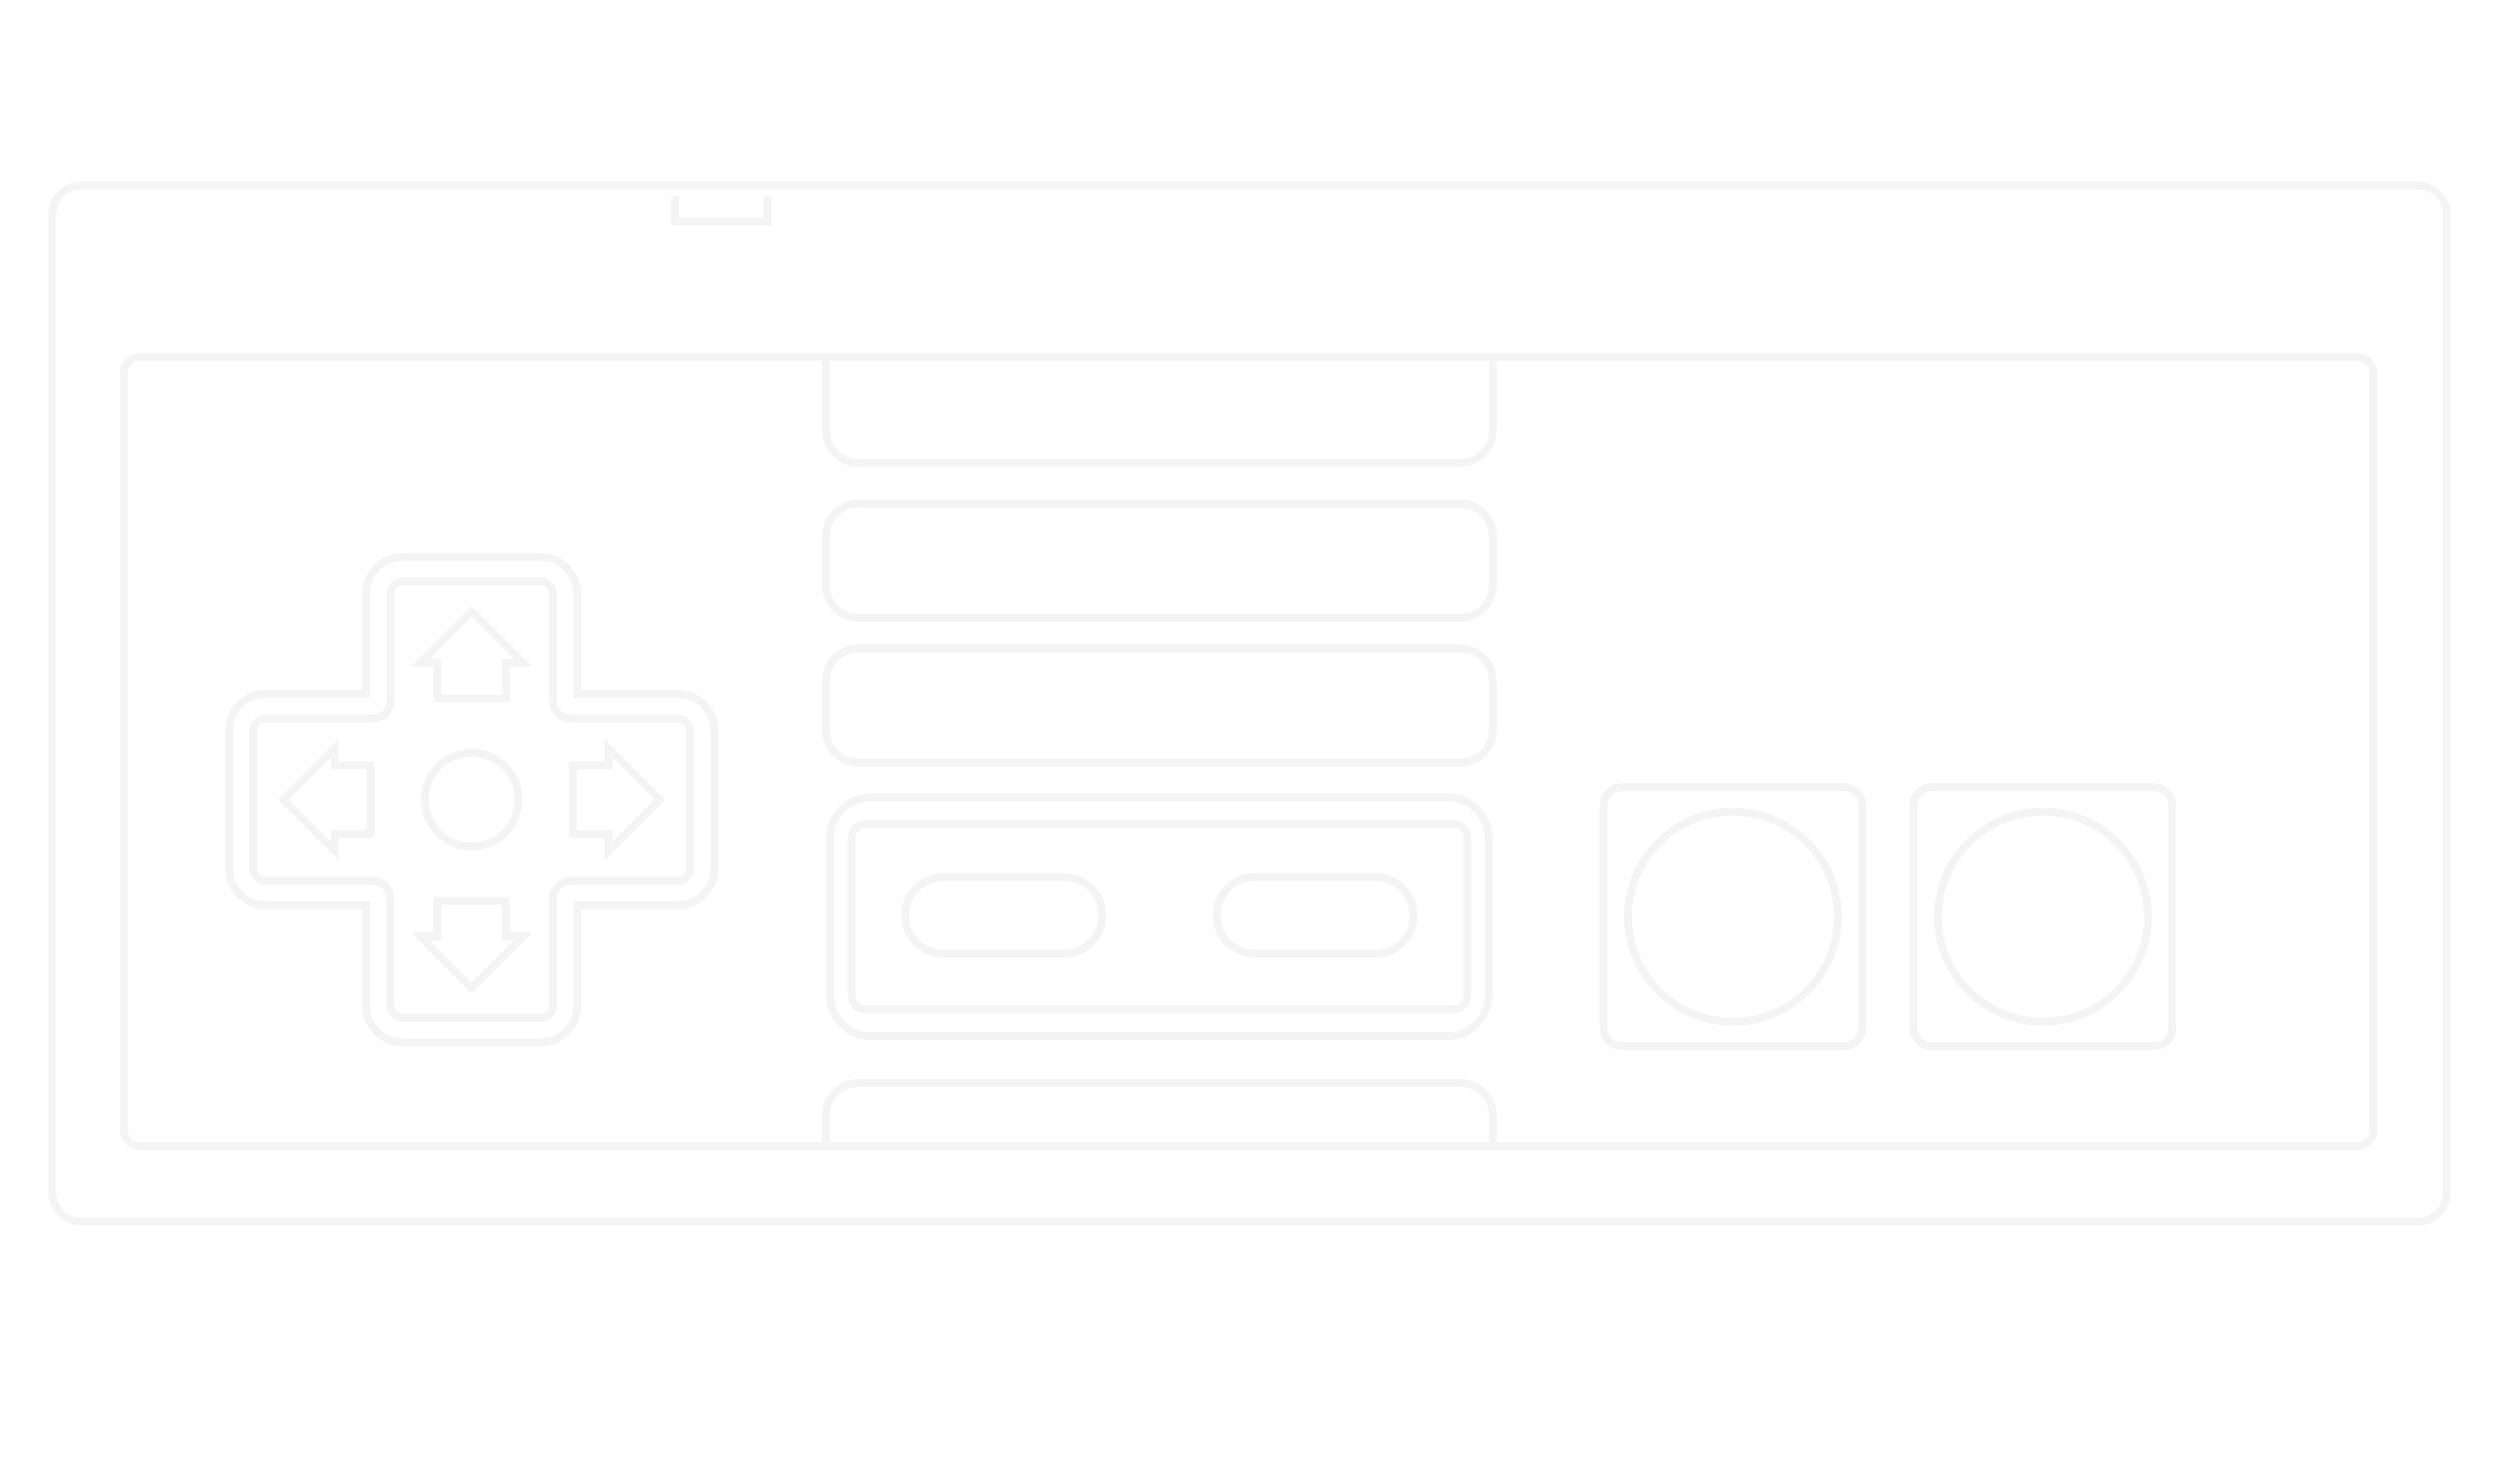
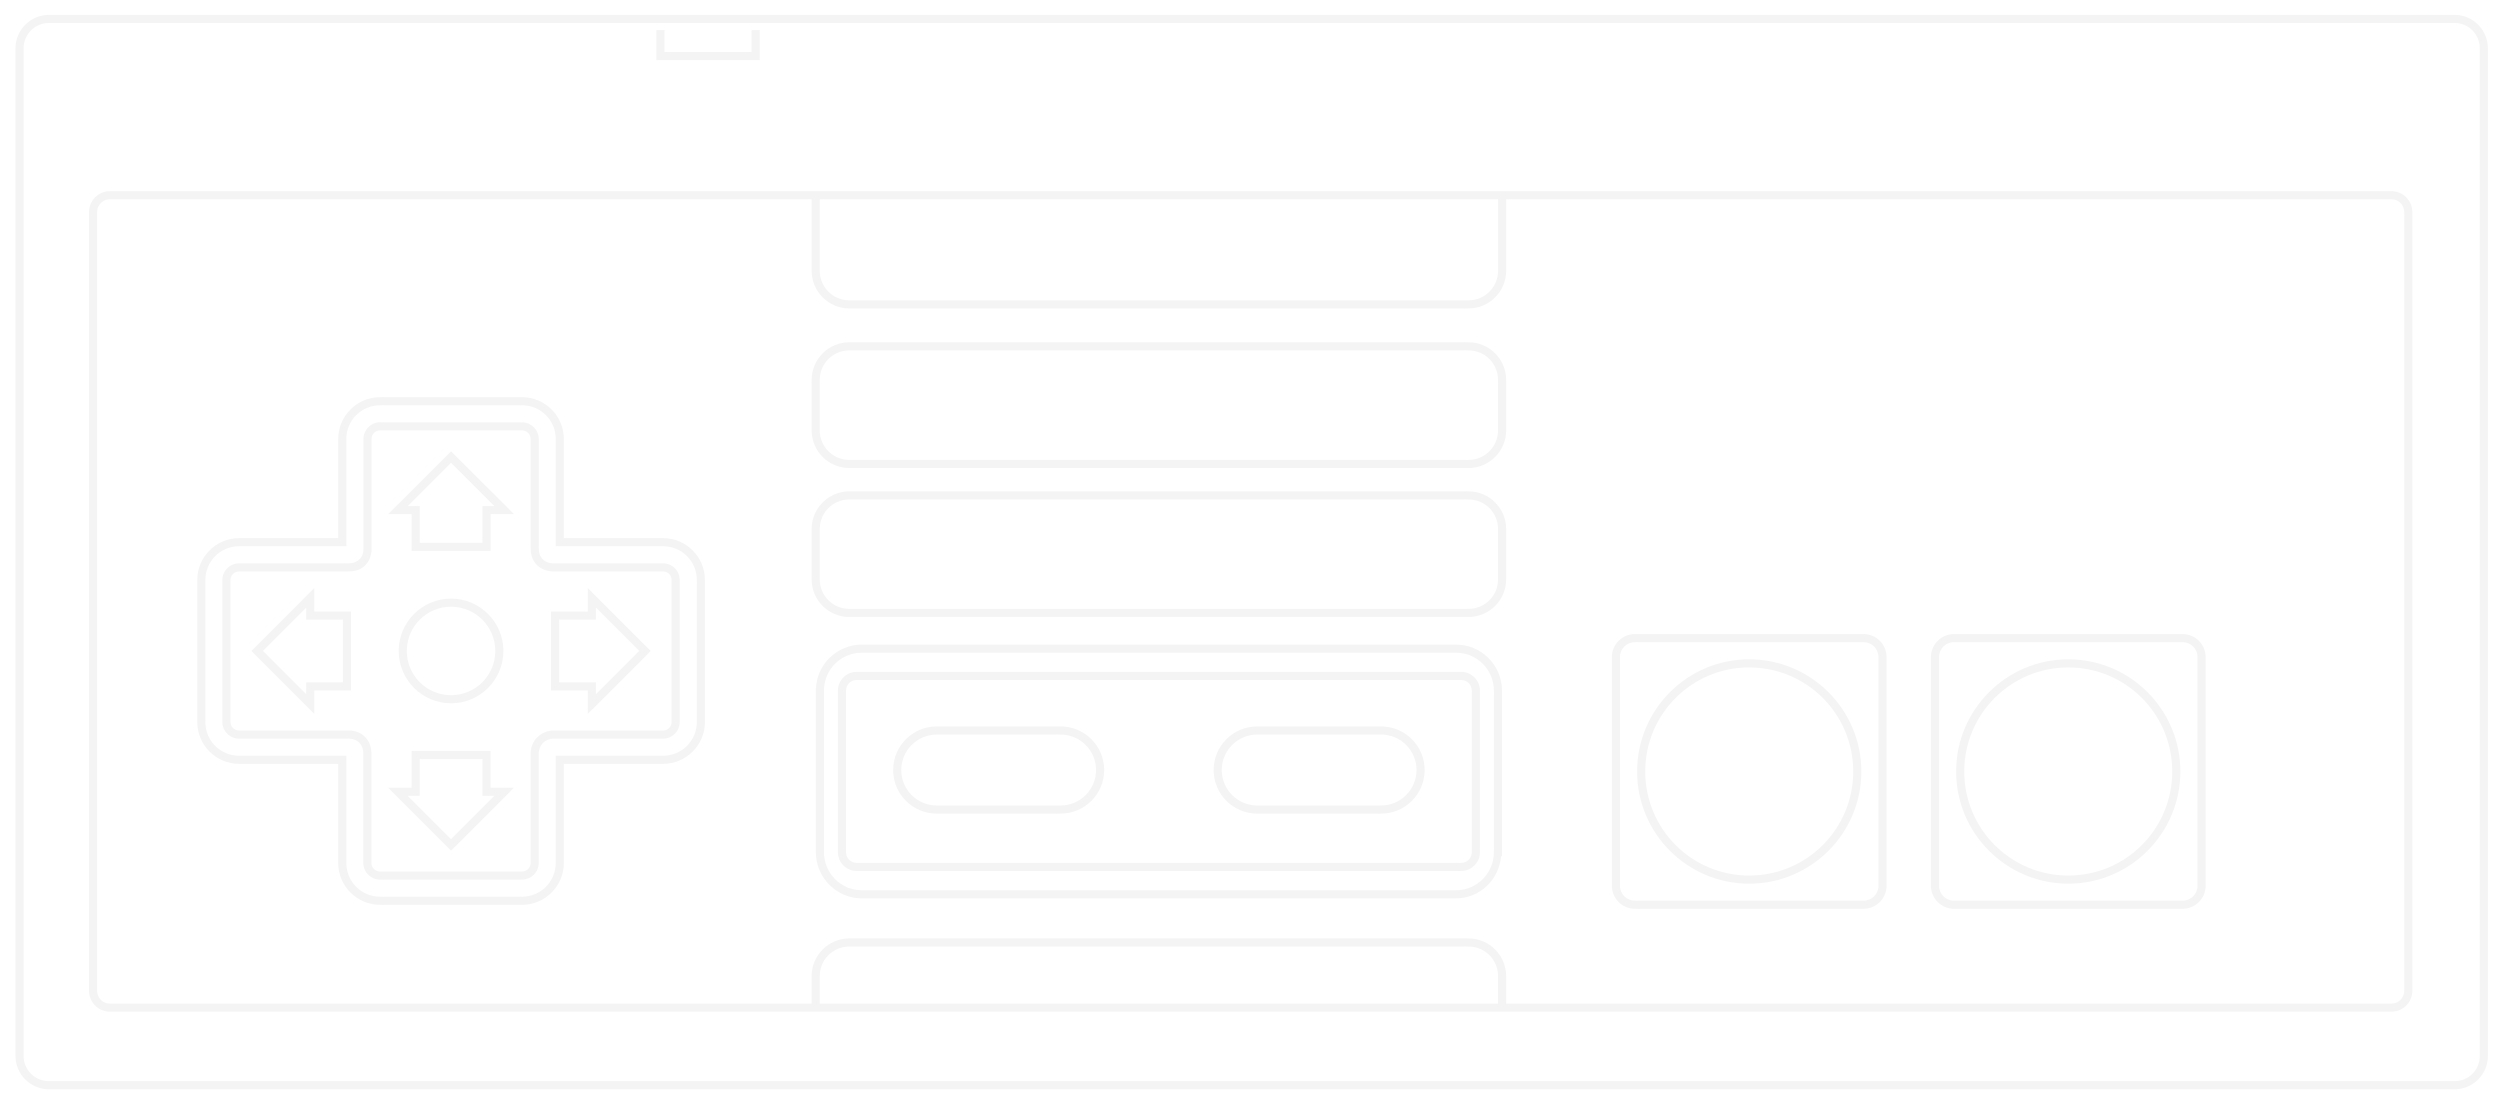
- <svg xmlns="http://www.w3.org/2000/svg" version="1.2" baseProfile="tiny" id="Layer_3" x="0px" y="0px" width="598.189px" height="350.26px" viewBox="0 0 598.189 350.26" xml:space="preserve">
-   <path id="path3" fill="#F4F4F4" d="M19.381,43.455c-4.282,0-7.78,3.499-7.78,7.779v234.245c0,4.282,3.498,7.75,7.78,7.75h559.24  c4.282,0,7.751-3.468,7.751-7.75V51.234c0-4.281-3.47-7.779-7.753-7.779H19.381L19.381,43.455z M19.381,45.341h559.24  c3.264,0,5.865,2.631,5.865,5.893v234.245c0,3.263-2.602,5.864-5.865,5.864H19.381c-3.264,0-5.894-2.604-5.894-5.865V51.233  C13.488,47.971,16.118,45.34,19.381,45.341L19.381,45.341z" />
-   <path id="path5" fill="#F4F4F4" d="M33.526,84.445c-2.666,0-4.833,2.196-4.833,4.863v181.023c0,2.665,2.167,4.862,4.833,4.862  h530.452c2.665,0,4.832-2.197,4.832-4.862V89.308c0-2.667-2.167-4.863-4.832-4.863H33.526L33.526,84.445z M33.526,86.331h530.452  c1.644,0,2.947,1.33,2.947,2.977v181.023c0,1.646-1.304,2.976-2.947,2.976H33.526c-1.647,0-2.947-1.33-2.947-2.976V89.308  C30.579,87.661,31.88,86.331,33.526,86.331z" />
-   <path id="path7" fill="#F4F4F4" d="M208.363,189.853c-5.901,0-10.698,4.797-10.698,10.696v37.572c0,5.9,4.798,10.727,10.698,10.727  H346.48c5.566,0,9.99-4.346,10.489-9.782h0.207v-0.944v-37.572c0-5.899-4.797-10.696-10.696-10.696H208.363L208.363,189.853z   M208.363,191.739H346.48c4.882,0,8.81,3.93,8.81,8.81v36.63v0.942c0,4.88-3.928,8.84-8.81,8.84H208.363  c-4.881,0-8.811-3.96-8.811-8.84v-37.572C199.552,195.669,203.481,191.739,208.363,191.739z" />
-   <path id="path9" fill="#F4F4F4" d="M207.156,196.189c-2.397,0-4.361,1.965-4.361,4.36v37.571c0,2.398,1.965,4.362,4.361,4.362  h140.531c2.396,0,4.361-1.965,4.361-4.362V200.55c0-2.396-1.965-4.36-4.361-4.36H207.156z M207.156,198.076h140.531  c1.377,0,2.475,1.1,2.475,2.474v37.571c0,1.379-1.098,2.477-2.475,2.477H207.156c-1.376,0-2.476-1.099-2.476-2.477V200.55  C204.681,199.176,205.778,198.076,207.156,198.076z" />
-   <path id="path11" fill="#F4F4F4" d="M205.439,154.227c-4.821,0-8.752,3.93-8.752,8.752v11.728c0,4.823,3.931,8.722,8.752,8.722  h143.952c4.824,0,8.753-3.899,8.753-8.722v-11.728c0-4.822-3.929-8.752-8.753-8.752H205.439z M205.439,156.113h143.952  c3.807,0,6.867,3.063,6.867,6.866v11.728c0,3.802-3.061,6.835-6.867,6.835H205.439c-3.802,0-6.866-3.034-6.866-6.835v-11.728  C198.573,159.176,201.638,156.113,205.439,156.113z" />
-   <path id="path13" fill="#F4F4F4" d="M205.439,119.571c-4.821,0-8.752,3.931-8.752,8.752v11.729c0,4.822,3.931,8.752,8.752,8.752  h143.952c4.824,0,8.753-3.931,8.753-8.752v-11.731c0-4.82-3.929-8.751-8.753-8.751H205.439V119.571z M205.439,121.457h143.952  c3.807,0,6.867,3.065,6.867,6.866v11.729c0,3.803-3.061,6.866-6.867,6.866H205.439c-3.802,0-6.866-3.063-6.866-6.866v-11.729  C198.573,124.522,201.638,121.457,205.439,121.457z" />
-   <path id="path15" fill="#F4F4F4" d="M196.688,85.388v17.563c0,4.821,3.932,8.752,8.752,8.752h143.953  c4.824,0,8.753-3.932,8.753-8.752V85.388h-1.886v17.563c0,3.803-3.063,6.866-6.867,6.866H205.44c-3.801,0-6.866-3.064-6.866-6.866  V85.388H196.688z" />
-   <path id="path17" fill="#F4F4F4" d="M205.439,258.161c-4.821,0-8.752,3.93-8.752,8.752v7.396h1.886v-7.396  c0-3.802,3.065-6.865,6.866-6.865h143.952c3.807,0,6.867,3.063,6.867,6.865v7.338h1.886v-7.338c0-4.821-3.929-8.752-8.753-8.752  H205.439z" />
-   <path id="path19" fill="#F4F4F4" d="M388.055,187.41c-2.934,0-5.333,2.399-5.333,5.332v53.19c0,2.936,2.399,5.335,5.333,5.335h53.19  c2.936,0,5.333-2.399,5.333-5.335v-53.19c0-2.933-2.397-5.332-5.333-5.332H388.055z M388.055,189.296h53.19  c1.916,0,3.447,1.534,3.447,3.446v53.19c0,1.916-1.531,3.448-3.447,3.448h-53.19c-1.912,0-3.447-1.532-3.447-3.448v-53.19  C384.607,190.83,386.143,189.296,388.055,189.296z" />
-   <path id="circle21" fill="#F4F4F4" d="M414.639,193.276c-14.391,0-26.049,11.689-26.049,26.078  c0,14.388,11.658,26.078,26.049,26.078c14.388,0,26.077-11.69,26.077-26.078C440.716,204.966,429.026,193.276,414.639,193.276z   M414.639,195.162c13.37,0,24.19,10.822,24.19,24.192s-10.82,24.192-24.19,24.192c-13.369,0-24.163-10.822-24.163-24.192  S401.268,195.162,414.639,195.162z" />
-   <path id="path23" fill="#F4F4F4" d="M462.229,187.41c-2.935,0-5.334,2.399-5.334,5.332v53.19c0,2.936,2.401,5.335,5.334,5.335h53.19  c2.934,0,5.335-2.399,5.335-5.335v-53.19c0-2.933-2.401-5.332-5.335-5.332H462.229z M462.229,189.296h53.19  c1.915,0,3.446,1.534,3.446,3.446v53.19c0,1.916-1.531,3.448-3.446,3.448h-53.19c-1.915,0-3.446-1.532-3.446-3.448v-53.19  C458.783,190.83,460.314,189.296,462.229,189.296z" />
-   <path id="circle25" fill="#F4F4F4" d="M488.832,193.276c-14.39,0-26.079,11.689-26.079,26.078c0,14.388,11.689,26.078,26.079,26.078  c14.388,0,26.048-11.69,26.048-26.078C514.88,204.966,503.22,193.276,488.832,193.276z M488.832,195.162  c13.369,0,24.161,10.822,24.161,24.192s-10.792,24.192-24.161,24.192c-13.37,0-24.193-10.822-24.193-24.192  S475.462,195.162,488.832,195.162z" />
-   <path id="polyline27" fill="#F4F4F4" d="M160.592,46.991v6.041v0.943h0.943h22.13h0.943v-0.943v-6.041h-1.886v5.098h-20.245v-5.098  H160.592z" />
-   <g id="g29">
-     <path fill="#F4F4F4" d="M225.773,229.146h-0.004v-0.941v-0.944h0.004h28.788c4.553-0.01,8.238-3.691,8.247-8.248l0,0   c-0.009-4.555-3.693-8.237-8.247-8.247l0,0H225.77c-4.555,0.01-8.24,3.692-8.249,8.247l0,0c0.008,4.557,3.693,8.238,8.249,8.248   l0,0v0.944v0.941c-5.597,0-10.133-4.535-10.133-10.134l0,0c0-5.598,4.536-10.133,10.133-10.133l0,0h28.792   c5.596,0,10.131,4.535,10.131,10.133l0,0c0,5.599-4.536,10.134-10.131,10.134l0,0H225.773L225.773,229.146z" />
-     <path fill="#F4F4F4" d="M300.273,229.146v-0.941v-0.944h28.792c4.552-0.01,8.238-3.691,8.246-8.248l0,0   c-0.008-4.555-3.694-8.237-8.246-8.247l0,0h-28.792c-4.555,0.01-8.239,3.692-8.248,8.247l0,0c0.009,4.557,3.695,8.238,8.248,8.248   l0,0v0.944V229.146c-5.595,0-10.133-4.535-10.133-10.134l0,0c0-5.598,4.536-10.133,10.133-10.133l0,0h28.792   c5.594,0,10.131,4.535,10.131,10.133l0,0c0,5.599-4.537,10.134-10.131,10.134l0,0H300.273L300.273,229.146z" />
+ <svg xmlns="http://www.w3.org/2000/svg" version="1.2" id="Layer_3" x="0px" y="0px" width="581.189" height="256.26" viewBox="0 0 581.189 256.26" xml:space="preserve">
+   <defs id="defs3554" />
+   <path id="path3" fill="#f4f4f4" d="m 11.381,3.455 c -4.282,0 -7.78,3.499 -7.78,7.779 v 234.245 c 0,4.282 3.498,7.75 7.78,7.75 h 559.24 c 4.282,0 7.751,-3.468 7.751,-7.75 V 11.234 c 0,-4.281 -3.47,-7.779 -7.753,-7.779 z m 0,1.886 h 559.24 c 3.264,0 5.865,2.631 5.865,5.893 v 234.245 c 0,3.263 -2.602,5.864 -5.865,5.864 H 11.381 c -3.264,0 -5.894,-2.604 -5.894,-5.865 V 11.233 C 5.488,7.971 8.118,5.34 11.381,5.341 Z" />
+   <path id="path5" fill="#f4f4f4" d="m 25.526,44.445 c -2.666,0 -4.833,2.196 -4.833,4.863 v 181.023 c 0,2.665 2.167,4.862 4.833,4.862 h 530.452 c 2.665,0 4.832,-2.197 4.832,-4.862 V 49.308 c 0,-2.667 -2.167,-4.863 -4.832,-4.863 z m 0,1.886 h 530.452 c 1.644,0 2.947,1.33 2.947,2.977 v 181.023 c 0,1.646 -1.304,2.976 -2.947,2.976 H 25.526 c -1.647,0 -2.947,-1.33 -2.947,-2.976 V 49.308 c 0,-1.647 1.301,-2.977 2.947,-2.977 z" />
+   <path id="path7" fill="#f4f4f4" d="m 200.363,149.853 c -5.901,0 -10.698,4.797 -10.698,10.696 v 37.572 c 0,5.9 4.798,10.727 10.698,10.727 H 338.48 c 5.566,0 9.99,-4.346 10.489,-9.782 h 0.207 v -0.944 -37.572 c 0,-5.899 -4.797,-10.696 -10.696,-10.696 H 200.363 Z m 0,1.886 H 338.48 c 4.882,0 8.81,3.93 8.81,8.81 v 36.63 0.942 c 0,4.88 -3.928,8.84 -8.81,8.84 H 200.363 c -4.881,0 -8.811,-3.96 -8.811,-8.84 v -37.572 c 0,-4.88 3.929,-8.81 8.811,-8.81 z" />
+   <path id="path9" fill="#f4f4f4" d="m 199.156,156.189 c -2.397,0 -4.361,1.965 -4.361,4.36 v 37.571 c 0,2.398 1.965,4.362 4.361,4.362 h 140.531 c 2.396,0 4.361,-1.965 4.361,-4.362 v -37.57 c 0,-2.396 -1.965,-4.36 -4.361,-4.36 H 199.156 Z m 0,1.887 h 140.531 c 1.377,0 2.475,1.1 2.475,2.474 v 37.571 c 0,1.379 -1.098,2.477 -2.475,2.477 H 199.156 c -1.376,0 -2.476,-1.099 -2.476,-2.477 V 160.55 c 0.001,-1.374 1.098,-2.474 2.476,-2.474 z" />
+   <path id="path11" fill="#f4f4f4" d="m 197.439,114.227 c -4.821,0 -8.752,3.93 -8.752,8.752 v 11.728 c 0,4.823 3.931,8.722 8.752,8.722 h 143.952 c 4.824,0 8.753,-3.899 8.753,-8.722 v -11.728 c 0,-4.822 -3.929,-8.752 -8.753,-8.752 z m 0,1.886 h 143.952 c 3.807,0 6.867,3.063 6.867,6.866 v 11.728 c 0,3.802 -3.061,6.835 -6.867,6.835 H 197.439 c -3.802,0 -6.866,-3.034 -6.866,-6.835 v -11.728 c 0,-3.803 3.065,-6.866 6.866,-6.866 z" />
+   <path id="path13" fill="#f4f4f4" d="m 197.439,79.571 c -4.821,0 -8.752,3.931 -8.752,8.752 v 11.729 c 0,4.822 3.931,8.752 8.752,8.752 h 143.952 c 4.824,0 8.753,-3.931 8.753,-8.752 V 88.321 c 0,-4.82 -3.929,-8.751 -8.753,-8.751 H 197.439 Z m 0,1.886 h 143.952 c 3.807,0 6.867,3.065 6.867,6.866 v 11.729 c 0,3.803 -3.061,6.866 -6.867,6.866 H 197.439 c -3.802,0 -6.866,-3.063 -6.866,-6.866 V 88.323 c 0,-3.801 3.065,-6.866 6.866,-6.866 z" />
+   <path id="path15" fill="#f4f4f4" d="m 188.688,45.388 v 17.563 c 0,4.821 3.932,8.752 8.752,8.752 h 143.953 c 4.824,0 8.753,-3.932 8.753,-8.752 V 45.388 h -1.886 v 17.563 c 0,3.803 -3.063,6.866 -6.867,6.866 H 197.44 c -3.801,0 -6.866,-3.064 -6.866,-6.866 V 45.388 Z" />
+   <path id="path17" fill="#f4f4f4" d="m 197.439,218.161 c -4.821,0 -8.752,3.93 -8.752,8.752 v 7.396 h 1.886 v -7.396 c 0,-3.802 3.065,-6.865 6.866,-6.865 h 143.952 c 3.807,0 6.867,3.063 6.867,6.865 v 7.338 h 1.886 v -7.338 c 0,-4.821 -3.929,-8.752 -8.753,-8.752 z" />
+   <path id="path19" fill="#f4f4f4" d="m 380.055,147.41 c -2.934,0 -5.333,2.399 -5.333,5.332 v 53.19 c 0,2.936 2.399,5.335 5.333,5.335 h 53.19 c 2.936,0 5.333,-2.399 5.333,-5.335 v -53.19 c 0,-2.933 -2.397,-5.332 -5.333,-5.332 z m 0,1.886 h 53.19 c 1.916,0 3.447,1.534 3.447,3.446 v 53.19 c 0,1.916 -1.531,3.448 -3.447,3.448 h -53.19 c -1.912,0 -3.447,-1.532 -3.447,-3.448 v -53.19 c -10e-4,-1.912 1.535,-3.446 3.447,-3.446 z" />
+   <path id="circle21" fill="#f4f4f4" d="m 406.639,153.276 c -14.391,0 -26.049,11.689 -26.049,26.078 0,14.388 11.658,26.078 26.049,26.078 14.388,0 26.077,-11.69 26.077,-26.078 0,-14.388 -11.69,-26.078 -26.077,-26.078 z m 0,1.886 c 13.37,0 24.19,10.822 24.19,24.192 0,13.37 -10.82,24.192 -24.19,24.192 -13.369,0 -24.163,-10.822 -24.163,-24.192 0,-13.37 10.792,-24.192 24.163,-24.192 z" />
+   <path id="path23" fill="#f4f4f4" d="m 454.229,147.41 c -2.935,0 -5.334,2.399 -5.334,5.332 v 53.19 c 0,2.936 2.401,5.335 5.334,5.335 h 53.19 c 2.934,0 5.335,-2.399 5.335,-5.335 v -53.19 c 0,-2.933 -2.401,-5.332 -5.335,-5.332 z m 0,1.886 h 53.19 c 1.915,0 3.446,1.534 3.446,3.446 v 53.19 c 0,1.916 -1.531,3.448 -3.446,3.448 h -53.19 c -1.915,0 -3.446,-1.532 -3.446,-3.448 v -53.19 c 0,-1.912 1.531,-3.446 3.446,-3.446 z" />
+   <path id="circle25" fill="#f4f4f4" d="m 480.832,153.276 c -14.39,0 -26.079,11.689 -26.079,26.078 0,14.388 11.689,26.078 26.079,26.078 14.388,0 26.048,-11.69 26.048,-26.078 0,-14.388 -11.66,-26.078 -26.048,-26.078 z m 0,1.886 c 13.369,0 24.161,10.822 24.161,24.192 0,13.37 -10.792,24.192 -24.161,24.192 -13.37,0 -24.193,-10.822 -24.193,-24.192 0,-13.37 10.823,-24.192 24.193,-24.192 z" />
+   <path id="polyline27" fill="#f4f4f4" d="m 152.592,6.991 v 6.041 0.943 h 0.943 22.13 0.943 V 13.032 6.991 h -1.886 v 5.098 H 154.477 V 6.991 Z" />
+   <g id="g29" transform="translate(-8,-40)">
+     <path fill="#f4f4f4" d="m 225.773,229.146 h -0.004 v -0.941 -0.944 h 0.004 28.788 c 4.553,-0.01 8.238,-3.691 8.247,-8.248 v 0 c -0.009,-4.555 -3.693,-8.237 -8.247,-8.247 v 0 H 225.77 c -4.555,0.01 -8.24,3.692 -8.249,8.247 v 0 c 0.008,4.557 3.693,8.238 8.249,8.248 v 0 0.944 0.941 c -5.597,0 -10.133,-4.535 -10.133,-10.134 v 0 c 0,-5.598 4.536,-10.133 10.133,-10.133 v 0 h 28.792 c 5.596,0 10.131,4.535 10.131,10.133 v 0 c 0,5.599 -4.536,10.134 -10.131,10.134 v 0 z" id="path3540" />
+     <path fill="#f4f4f4" d="m 300.273,229.146 v -0.941 -0.944 h 28.792 c 4.552,-0.01 8.238,-3.691 8.246,-8.248 v 0 c -0.008,-4.555 -3.694,-8.237 -8.246,-8.247 v 0 h -28.792 c -4.555,0.01 -8.239,3.692 -8.248,8.247 v 0 c 0.009,4.557 3.695,8.238 8.248,8.248 v 0 0.944 0.941 c -5.595,0 -10.133,-4.535 -10.133,-10.134 v 0 c 0,-5.598 4.536,-10.133 10.133,-10.133 v 0 h 28.792 c 5.594,0 10.131,4.535 10.131,10.133 v 0 c 0,5.599 -4.537,10.134 -10.131,10.134 v 0 z" id="path3542" />
  </g>
-   <path id="path35" fill="#F4F4F4" d="M96.352,132.331c-5.361,0.002-9.722,4.363-9.724,9.724V165.1H63.583  c-5.361,0.001-9.722,4.363-9.724,9.724v33.033c0.002,5.361,4.363,9.721,9.724,9.723h23.044v23.046  c0.002,5.361,4.363,9.722,9.724,9.725h33.004c5.361-0.002,9.723-4.363,9.724-9.725v-23.046h23.074  c5.362-0.001,9.722-4.361,9.724-9.723v-33.033c-0.002-5.362-4.363-9.722-9.724-9.724H139.08v-23.045c0-5.358-4.366-9.72-9.722-9.722  H96.354L96.352,132.331z M96.352,134.217h33.004c4.344,0.002,7.836,3.495,7.838,7.838v23.987v0.942h0.943h24.017  c4.344,0.002,7.837,3.494,7.839,7.838v33.034c-0.002,4.344-3.496,7.838-7.839,7.839h-24.017h-0.943v0.942v23.987  c-0.002,4.345-3.496,7.837-7.838,7.839H96.352c-4.344-0.003-7.836-3.495-7.839-7.839v-23.987v-0.942H87.57H63.583  c-4.344-0.002-7.836-3.496-7.838-7.839v-33.034c0.001-4.344,3.496-7.836,7.838-7.838H87.57h0.942v-0.942v-23.987  C88.515,137.712,92.008,134.219,96.352,134.217z M96.352,138.166c-2.125,0.003-3.856,1.766-3.861,3.89v25.489c0,0,0,0.028,0,0.06  c0,0.016,0,0.004,0,0.029c-0.009,0.567-0.06,1.137-0.471,1.857c-0.339,0.615-1.274,1.186-1.769,1.296l-0.029,0.03  c-0.449,0.119-0.822,0.146-1.238,0.147H63.583c-2.124,0.004-3.886,1.735-3.89,3.86v33.033c0.004,2.125,1.766,3.856,3.89,3.86h25.519  h0.03c0.004,0,0.031,0,0.059,0c0.733,0,1.776,0.313,2.417,1.032c0.694,0.772,0.856,1.678,0.854,2.445v25.431  c0.004,2.125,1.766,3.86,3.89,3.861h33.004c2.125-0.003,3.885-1.737,3.89-3.861v-25.431c-0.009-0.884,0.358-1.879,1.001-2.505  c0.647-0.644,1.588-0.978,2.447-0.973h25.459c2.124-0.004,3.856-1.735,3.86-3.86v-0.027v-33.006c-0.003-2.125-1.736-3.858-3.86-3.86  h-25.459c-0.583-0.006-1.149-0.067-1.857-0.442c-0.585-0.294-1.261-1.154-1.415-1.709v-0.029c-0.141-0.452-0.169-0.876-0.169-1.311  V142.07c-0.004-2.124-1.766-3.888-3.891-3.889H96.357L96.352,138.166z M96.352,140.052h33.004c1.106,0,2.002,0.896,2.004,2.004  v25.401v0.03c0.002,0.541,0.059,1.151,0.265,1.827c0.002,0.008-0.002,0.021,0,0.03c0.326,1.148,1.158,2.225,2.328,2.828v0.03  c0.006,0.004,0.023-0.003,0.03,0c1.043,0.542,2.038,0.641,2.711,0.648h25.459c1.107,0.001,1.972,0.865,1.974,1.974v33.006  c-0.001,1.107-0.865,2-1.974,2.002h-25.459c-1.341-0.007-2.71,0.515-3.743,1.533h-0.03c-1.046,1.029-1.576,2.442-1.562,3.831v25.431  c-0.002,1.107-0.898,1.975-2.004,1.976H96.352c-1.106-0.001-2.001-0.867-2.004-1.976v-25.431c0.003-1.074-0.242-2.505-1.326-3.713  c-1.091-1.227-2.616-1.651-3.831-1.651c-0.021,0-0.055-0.001-0.088,0h-0.03H63.583c-1.11-0.002-2.002-0.865-2.004-1.974v-33.034  c0.002-1.108,0.897-1.972,2.004-1.974h25.402c0.49-0.001,1.077-0.042,1.709-0.206c0.008-0.002,0.021,0.002,0.029,0  c1.099-0.254,2.265-1.001,2.947-2.24c0.628-1.098,0.697-2.127,0.707-2.771v-0.028c-0.001-0.074,0-0.06,0-0.06v-25.489  C94.38,140.95,95.245,140.054,96.352,140.052L96.352,140.052z" />
-   <path id="polygon37" fill="#F4F4F4" d="M81.058,176.707l-1.621,1.621L67.12,190.675l-0.678,0.649l0.678,0.678l12.317,12.347  l1.621,1.593v-2.271v-3.152h7.602h0.943v-0.942v-16.475v-0.941H88.66h-7.602v-3.184V176.707L81.058,176.707z M79.171,181.274v1.827  v0.944h0.943h7.602v14.585h-7.602h-0.943v0.944v1.797L69.123,191.32l10.048-10.043V181.274z" />
-   <path id="circle39" fill="#F4F4F4" d="M112.858,179.159c-6.709,0-12.17,5.461-12.17,12.17c0,6.708,5.462,12.17,12.17,12.17  c6.708,0,12.17-5.462,12.17-12.17C125.028,184.62,119.566,179.159,112.858,179.159z M112.858,181.046  c5.689,0,10.284,4.594,10.284,10.283c0,5.688-4.594,10.284-10.284,10.284s-10.284-4.596-10.284-10.284  C102.575,185.64,107.169,181.046,112.858,181.046z" />
-   <path id="polygon41" fill="#F4F4F4" d="M103.688,214.578v0.942v7.602h-3.182h-2.269l1.622,1.622l12.347,12.347l0.648,0.648  l0.678-0.648l12.348-12.347l1.59-1.622h-2.268h-3.153v-7.602v-0.942h-0.943h-16.474H103.688L103.688,214.578z M105.574,216.463  h14.588v7.604v0.941h0.942h1.827l-10.079,10.078l-10.079-10.078h1.856h0.943v-0.941L105.574,216.463L105.574,216.463z" />
-   <path id="polygon43" fill="#F4F4F4" d="M144.646,176.707v2.27v3.184h-7.604H136.1v0.941v16.474v0.942h0.943h7.604v3.152v2.271  l1.621-1.593l12.347-12.346l0.648-0.678l-0.648-0.649l-12.347-12.347L144.646,176.707L144.646,176.707z M146.532,181.246  l10.079,10.079l-10.079,10.077v-1.826v-0.944h-0.943h-7.603v-14.586h7.603h0.943v-0.943V181.246L146.532,181.246z" />
-   <path id="polygon45" fill="#F4F4F4" d="M112.858,144.91l-0.648,0.678l-12.347,12.316l-1.621,1.621h2.269h3.183v7.602v0.943h0.942  h16.473h0.943v-0.943v-7.602h3.154h2.269l-1.591-1.621l-12.348-12.316L112.858,144.91L112.858,144.91z M112.858,147.592  l10.048,10.049h-1.797h-0.943v0.942v7.603h-14.587v-7.603v-0.942h-0.943h-1.827L112.858,147.592L112.858,147.592z" />
+   <path id="path35" fill="#f4f4f4" d="m 88.352,92.331 c -5.361,0.002 -9.722,4.363 -9.724,9.724 V 125.1 H 55.583 c -5.361,0.001 -9.722,4.363 -9.724,9.724 v 33.033 c 0.002,5.361 4.363,9.721 9.724,9.723 h 23.044 v 23.046 c 0.002,5.361 4.363,9.722 9.724,9.725 h 33.004 c 5.361,-0.002 9.723,-4.363 9.724,-9.725 V 177.58 h 23.074 c 5.362,-0.001 9.722,-4.361 9.724,-9.723 v -33.033 c -0.002,-5.362 -4.363,-9.722 -9.724,-9.724 H 131.08 v -23.045 c 0,-5.358 -4.366,-9.72 -9.722,-9.722 H 88.354 Z m 0,1.886 h 33.004 c 4.344,0.002 7.836,3.495 7.838,7.838 v 23.987 0.942 h 0.943 24.017 c 4.344,0.002 7.837,3.494 7.839,7.838 v 33.034 c -0.002,4.344 -3.496,7.838 -7.839,7.839 h -24.017 -0.943 v 0.942 23.987 c -0.002,4.345 -3.496,7.837 -7.838,7.839 H 88.352 c -4.344,-0.003 -7.836,-3.495 -7.839,-7.839 v -23.987 -0.942 H 79.57 55.583 c -4.344,-0.002 -7.836,-3.496 -7.838,-7.839 v -33.034 c 0.001,-4.344 3.496,-7.836 7.838,-7.838 h 23.987 0.942 v -0.942 -23.987 c 0.003,-4.343 3.496,-7.836 7.84,-7.838 z m 0,3.949 c -2.125,0.003 -3.856,1.766 -3.861,3.89 v 25.489 c 0,0 0,0.028 0,0.06 0,0.016 0,0.004 0,0.029 -0.009,0.567 -0.06,1.137 -0.471,1.857 -0.339,0.615 -1.274,1.186 -1.769,1.296 l -0.029,0.03 c -0.449,0.119 -0.822,0.146 -1.238,0.147 H 55.583 c -2.124,0.004 -3.886,1.735 -3.89,3.86 v 33.033 c 0.004,2.125 1.766,3.856 3.89,3.86 h 25.519 0.03 c 0.004,0 0.031,0 0.059,0 0.733,0 1.776,0.313 2.417,1.032 0.694,0.772 0.856,1.678 0.854,2.445 v 25.431 c 0.004,2.125 1.766,3.86 3.89,3.861 h 33.004 c 2.125,-0.003 3.885,-1.737 3.89,-3.861 v -25.431 c -0.009,-0.884 0.358,-1.879 1.001,-2.505 0.647,-0.644 1.588,-0.978 2.447,-0.973 h 25.459 c 2.124,-0.004 3.856,-1.735 3.86,-3.86 v -0.027 -33.006 c -0.003,-2.125 -1.736,-3.858 -3.86,-3.86 h -25.459 c -0.583,-0.006 -1.149,-0.067 -1.857,-0.442 -0.585,-0.294 -1.261,-1.154 -1.415,-1.709 v -0.029 c -0.141,-0.452 -0.169,-0.876 -0.169,-1.311 V 102.07 c -0.004,-2.124 -1.766,-3.888 -3.891,-3.889 H 88.357 Z m 0,1.886 h 33.004 c 1.106,0 2.002,0.896 2.004,2.004 v 25.401 0.03 c 0.002,0.541 0.059,1.151 0.265,1.827 0.002,0.008 -0.002,0.021 0,0.03 0.326,1.148 1.158,2.225 2.328,2.828 v 0.03 c 0.006,0.004 0.023,-0.003 0.03,0 1.043,0.542 2.038,0.641 2.711,0.648 h 25.459 c 1.107,0.001 1.972,0.865 1.974,1.974 v 33.006 c -0.001,1.107 -0.865,2 -1.974,2.002 h -25.459 c -1.341,-0.007 -2.71,0.515 -3.743,1.533 h -0.03 c -1.046,1.029 -1.576,2.442 -1.562,3.831 v 25.431 c -0.002,1.107 -0.898,1.975 -2.004,1.976 H 88.352 c -1.106,-0.001 -2.001,-0.867 -2.004,-1.976 v -25.431 c 0.003,-1.074 -0.242,-2.505 -1.326,-3.713 -1.091,-1.227 -2.616,-1.651 -3.831,-1.651 -0.021,0 -0.055,-0.001 -0.088,0 h -0.03 -25.49 c -1.11,-0.002 -2.002,-0.865 -2.004,-1.974 v -33.034 c 0.002,-1.108 0.897,-1.972 2.004,-1.974 h 25.402 c 0.49,-0.001 1.077,-0.042 1.709,-0.206 0.008,-0.002 0.021,0.002 0.029,0 1.099,-0.254 2.265,-1.001 2.947,-2.24 0.628,-1.098 0.697,-2.127 0.707,-2.771 v -0.028 c -10e-4,-0.074 0,-0.06 0,-0.06 v -25.489 c 0.003,-1.106 0.868,-2.002 1.975,-2.004 z" />
+   <path id="polygon37" fill="#f4f4f4" d="m 73.058,136.707 -1.621,1.621 -12.317,12.347 -0.678,0.649 0.678,0.678 12.317,12.347 1.621,1.593 v -2.271 -3.152 h 7.602 0.943 v -0.942 -16.475 -0.941 H 80.66 73.058 v -3.184 z m -1.887,4.567 v 1.827 0.944 h 0.943 7.602 v 14.585 h -7.602 -0.943 v 0.944 1.797 L 61.123,151.32 71.171,141.277 Z" />
+   <path id="circle39" fill="#f4f4f4" d="m 104.858,139.159 c -6.709,0 -12.17,5.461 -12.17,12.17 0,6.708 5.462,12.17 12.17,12.17 6.708,0 12.17,-5.462 12.17,-12.17 0,-6.709 -5.462,-12.17 -12.17,-12.17 z m 0,1.887 c 5.689,0 10.284,4.594 10.284,10.283 0,5.688 -4.594,10.284 -10.284,10.284 -5.69,0 -10.284,-4.596 -10.284,-10.284 0.001,-5.689 4.595,-10.283 10.284,-10.283 z" />
+   <path id="polygon41" fill="#f4f4f4" d="m 95.688,174.578 v 0.942 7.602 h -3.182 -2.269 l 1.622,1.622 12.347,12.347 0.648,0.648 0.678,-0.648 12.348,-12.347 1.59,-1.622 h -2.268 -3.153 v -7.602 -0.942 h -0.943 -16.474 z m 1.886,1.885 h 14.588 v 7.604 0.941 h 0.942 1.827 l -10.079,10.078 -10.079,-10.078 h 1.856 0.943 v -0.941 z" />
+   <path id="polygon43" fill="#f4f4f4" d="m 136.646,136.707 v 2.27 3.184 h -7.604 -0.942 v 0.941 16.474 0.942 h 0.943 7.604 v 3.152 2.271 l 1.621,-1.593 12.347,-12.346 0.648,-0.678 -0.648,-0.649 -12.347,-12.347 z m 1.886,4.539 10.079,10.079 -10.079,10.077 v -1.826 -0.944 h -0.943 -7.603 v -14.586 h 7.603 0.943 v -0.943 z" />
+   <path id="polygon45" fill="#f4f4f4" d="m 104.858,104.91 -0.648,0.678 -12.347,12.316 -1.621,1.621 h 2.269 3.183 v 7.602 0.943 h 0.942 16.473 0.943 v -0.943 -7.602 h 3.154 2.269 l -1.591,-1.621 -12.348,-12.316 z m 0,2.682 10.048,10.049 h -1.797 -0.943 v 0.942 7.603 H 97.579 v -7.603 -0.942 h -0.943 -1.827 z" />
</svg>
